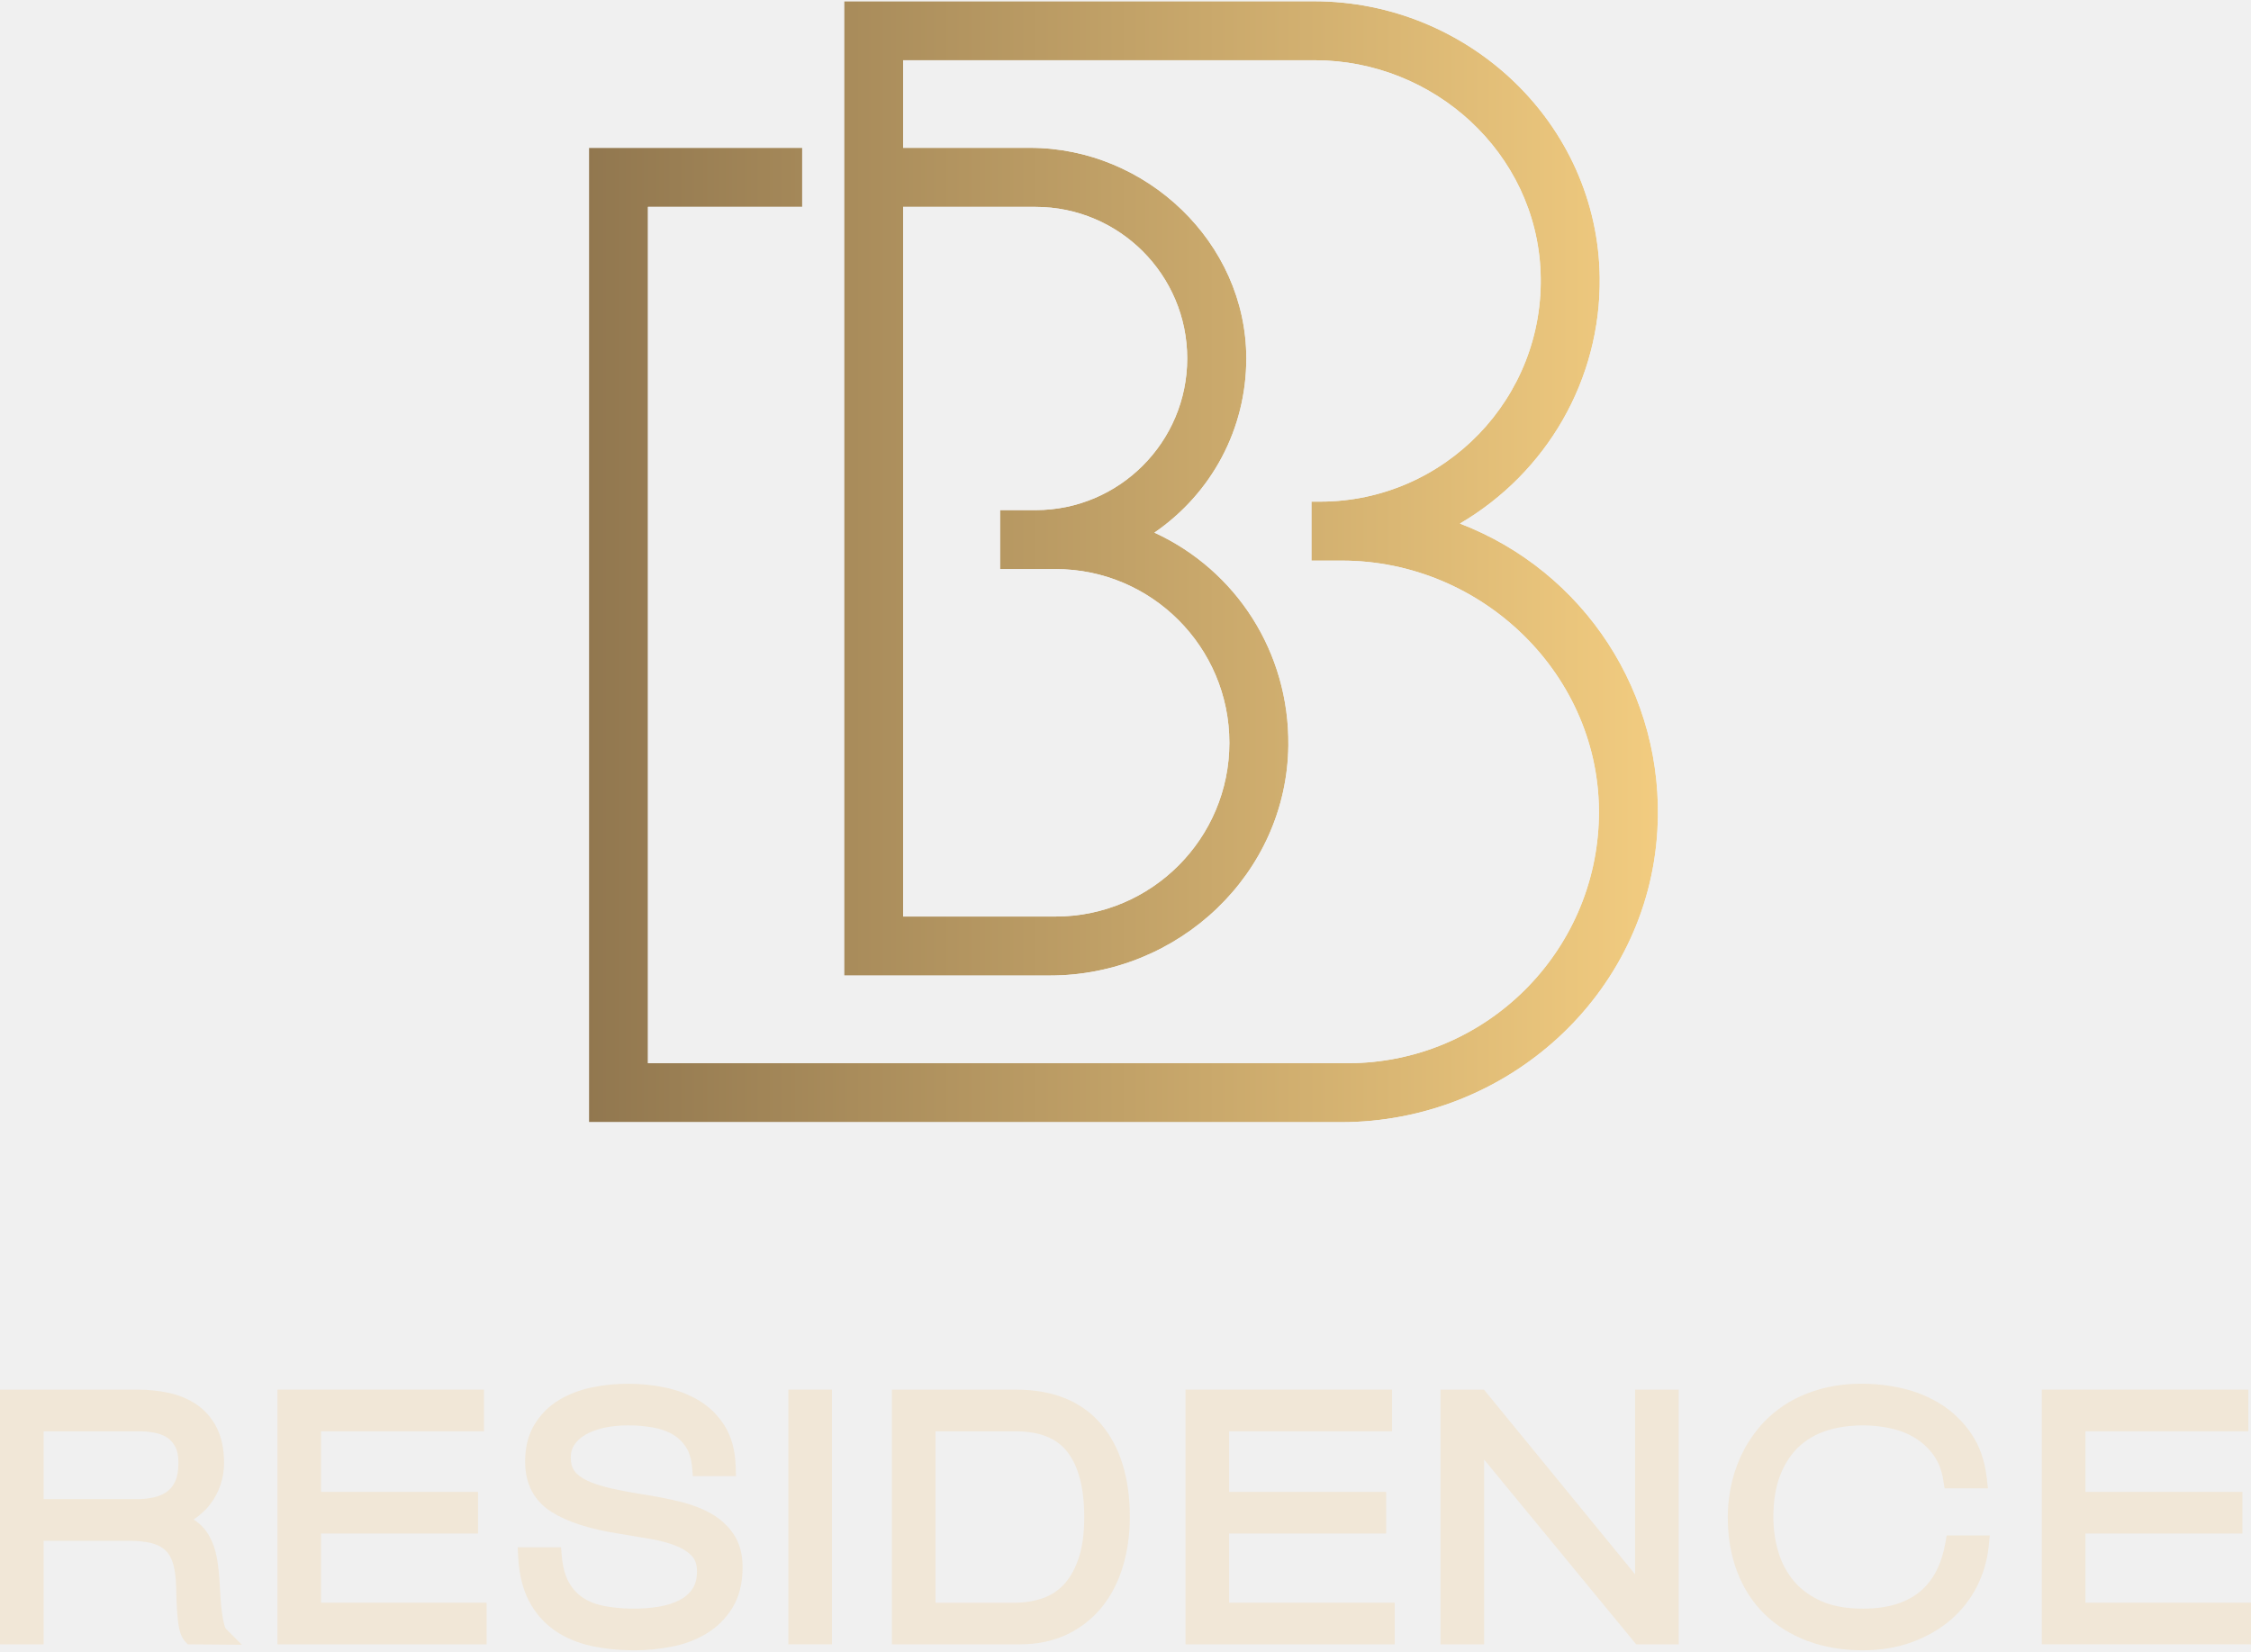
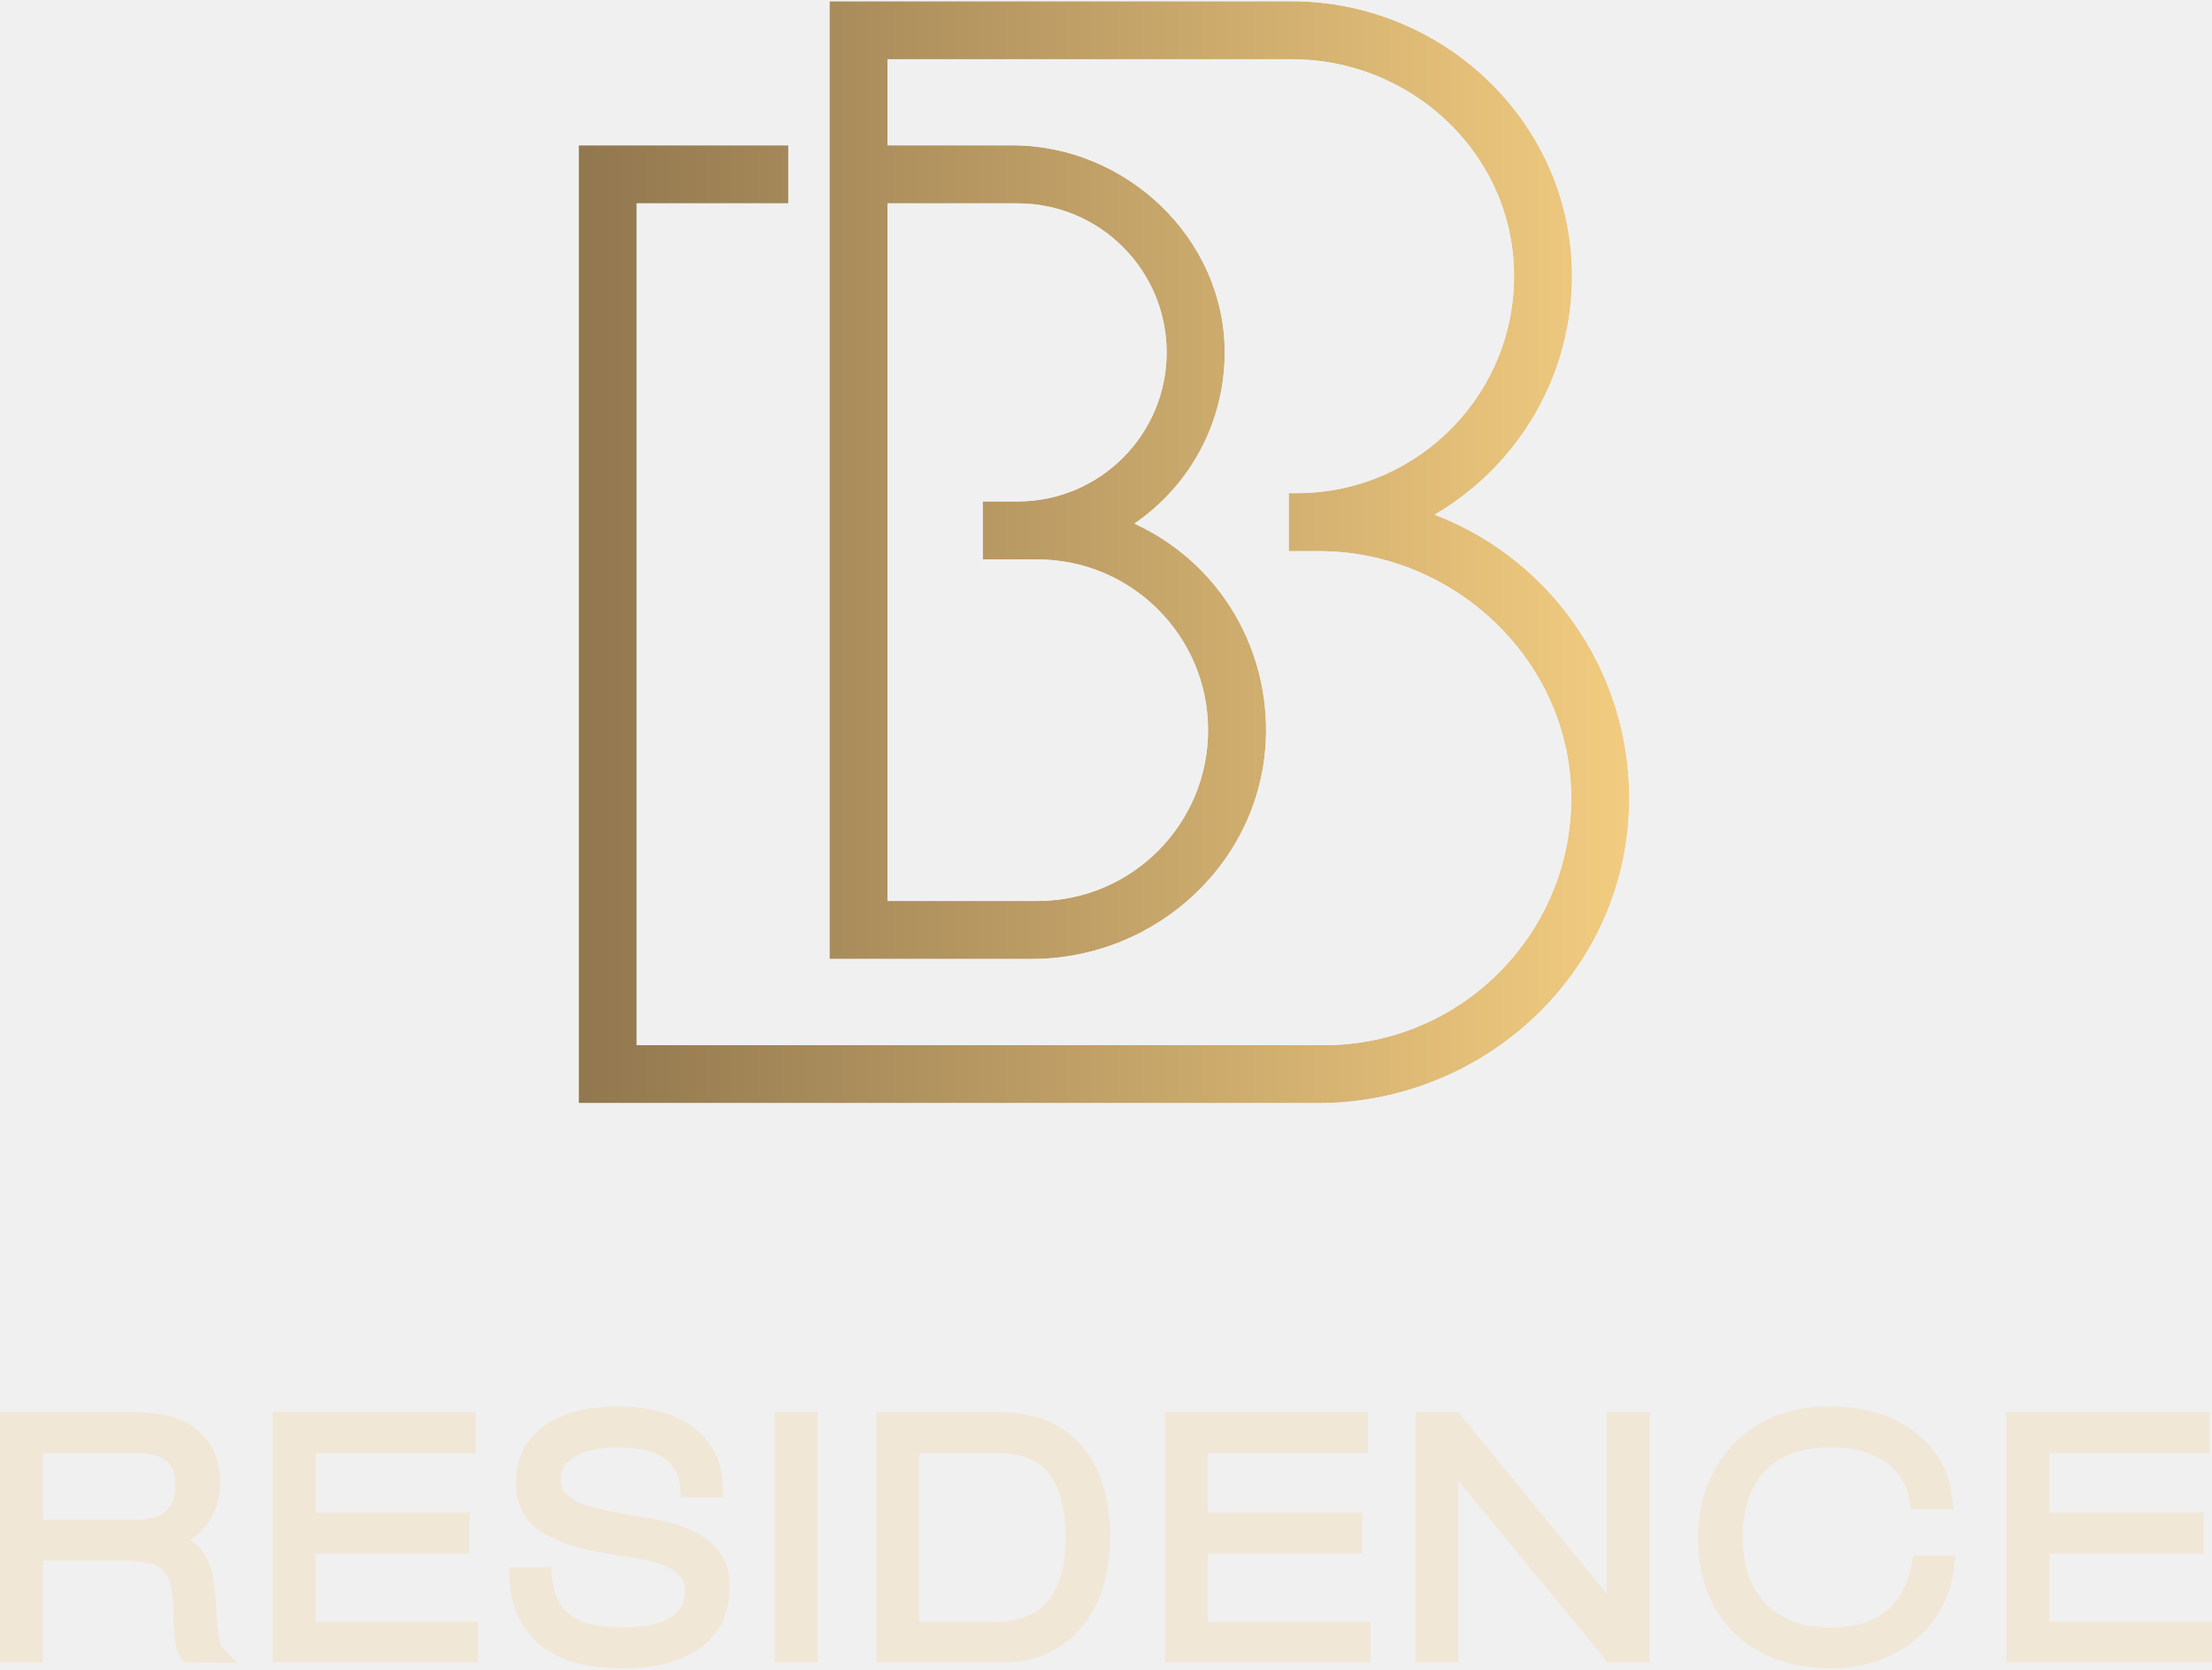
- <svg xmlns="http://www.w3.org/2000/svg" height="317" viewBox="0 0 432 317" width="432">
+ <svg xmlns="http://www.w3.org/2000/svg" height="326" viewBox="0 0 432 326" width="432">
  <linearGradient id="a" x1="-0%" x2="100%" y1="50%" y2="50%">
    <stop offset="0" stop-color="#91774f" />
    <stop offset="1" stop-color="#f2cc80" />
  </linearGradient>
  <mask id="b" fill="#fff">
-     <path d="m48.966 0v187h39.507c24.659 0 45.483-19.524 45.748-44.182.19-17.817-9.951-33.569-25.702-40.827 11.018-7.577 17.634-19.912 17.632-33.437-.003-22.24-19.233-40.423-41.473-40.423h-24.391v-16.81h78.967c22.936 0 42.499 17.792 43.374 40.71.922 24.099-18.43 44.012-42.328 44.012h-1.648v11.322h5.849c26.993 0 49.786 22.087 49.32 49.077-.45 26.213-21.904 47.387-48.204 47.387h-134.296v-164.356h29.599v-11.342h-40.92v187.02h144.355c31.738 0 58.841-24.334 60.692-56.016 1.535-26.248-14.123-49.772-37.896-58.884 16.67-9.775 27.037-27.627 26.828-47.151-.319-29.609-25.212-53.1-54.825-53.1zm11.321 39.473h25.437c16.043 0 29.087 13.043 29.087 29.088 0 16.045-13.044 29.107-29.087 29.107h-6.833v11.322h10.675c18.382 0 33.335 14.955 33.335 33.335 0 18.397-14.953 33.353-33.335 33.353h-29.279z" fill="#fff" fill-rule="evenodd" />
+     <path d="m48.966 0v187h39.507c24.659 0 45.484-19.524 45.749-44.182.189-17.817-9.952-33.569-25.703-40.827 11.018-7.577 17.634-19.912 17.632-33.437-.003-22.24-19.233-40.423-41.473-40.423h-24.391v-16.81h78.967c22.936 0 42.499 17.792 43.374 40.71.923 24.099-18.431 44.012-42.329 44.012h-1.646v11.322h5.848c26.994 0 49.786 22.087 49.32 49.077-.45 26.213-21.904 47.387-48.204 47.387h-134.296v-164.356h29.599v-11.342h-40.92v187.02h144.355c31.738 0 58.841-24.334 60.692-56.016 1.535-26.248-14.123-49.772-37.897-58.884 16.67-9.775 27.037-27.627 26.829-47.151-.319-29.609-25.213-53.1-54.825-53.1zm11.321 39.473h25.437c16.043 0 29.087 13.043 29.087 29.088s-13.044 29.107-29.087 29.107h-6.833v11.322h10.675c18.381 0 33.335 14.955 33.335 33.335 0 18.397-14.954 33.353-33.335 33.353h-29.279z" fill="#fff" fill-rule="evenodd" />
  </mask>
  <g fill="none" fill-rule="evenodd">
-     <g fill="#f1e7d7" transform="translate(.0003 265.5924)">
+     <g fill="#f1e7d7" transform="translate(.0003 274.5924)">
      <path d="m26.342 22.157h-17.971v-13.026h18.414c.932 0 1.914.097 2.916.285.884.168 1.675.474 2.355.912.63.404 1.142.975 1.565 1.742.416.756.627 1.81.627 3.132 0 1.453-.209 2.641-.621 3.53-.397.856-.906 1.5-1.558 1.969-.712.514-1.52.872-2.471 1.093-1.041.24-2.136.363-3.256.363m16.693 24.077c-.171-.663-.317-1.432-.433-2.288-.12-.888-.211-1.793-.272-2.72l-.155-2.496c-.089-1.933-.269-3.673-.533-5.175-.288-1.631-.783-3.083-1.474-4.316-.737-1.312-1.749-2.381-3.008-3.176 1.277-.846 2.359-1.846 3.215-2.971.861-1.132 1.521-2.391 1.963-3.74.439-1.341.661-2.736.661-4.15 0-2.644-.471-4.916-1.402-6.753-.94-1.855-2.243-3.356-3.872-4.46-1.566-1.058-3.369-1.811-5.362-2.238-1.895-.406-3.877-.612-5.894-.612h-26.469v48.888h8.371v-19.878h16.325c1.771 0 3.272.16 4.465.477 1.05.278 1.916.729 2.572 1.34.652.606 1.128 1.418 1.456 2.483.37 1.204.577 2.728.615 4.521.043 2.575.153 4.708.327 6.337.218 2.056.637 3.326 1.355 4.116l.549.604 10.4.08-3.147-3.147c-.005-.007-.112-.178-.253-.726" />
      <path d="m61.61 28.755h30.133v-7.99h-30.133v-11.635h31.273v-7.991h-39.645v48.887h40.151v-7.992h-31.779z" />
      <path d="m136.412 24.893c-1.679-.942-3.601-1.685-5.714-2.208-2.008-.496-4.09-.92-6.208-1.267-2.69-.413-5.075-.853-7.092-1.305-1.93-.434-3.534-.952-4.771-1.544-1.081-.515-1.886-1.136-2.397-1.847-.47-.657-.698-1.505-.698-2.597 0-.906.221-1.682.676-2.372.503-.762 1.186-1.393 2.092-1.929.969-.575 2.155-1.027 3.521-1.341 2.877-.657 6.489-.619 9.52-.076 1.425.256 2.692.702 3.763 1.326 1.029.602 1.855 1.387 2.526 2.402.648.979 1.048 2.299 1.19 3.922l.146 1.683h8.278l-.061-1.902c-.095-3.012-.782-5.584-2.043-7.646-1.25-2.041-2.906-3.696-4.92-4.917-1.939-1.177-4.146-2.032-6.562-2.541-4.544-.947-9.438-.987-14.047-.03-2.325.483-4.446 1.293-6.301 2.407-1.937 1.16-3.521 2.731-4.707 4.669-1.21 1.975-1.823 4.386-1.823 7.168 0 4.286 1.706 7.537 5.07 9.662 3.05 1.926 7.307 3.296 12.999 4.185 2.062.338 4.073.674 6.029 1.009 1.825.315 3.47.76 4.887 1.321 1.271.506 2.3 1.18 3.058 2.004.631.687.938 1.635.938 2.899 0 1.382-.294 2.509-.876 3.351-.634.917-1.449 1.624-2.494 2.164-1.133.585-2.441 1.003-3.889 1.244-3.506.586-7.284.472-10.383-.091-1.606-.292-3.009-.819-4.169-1.568-1.132-.733-2.032-1.705-2.755-2.976-.73-1.28-1.195-2.986-1.38-5.073l-.15-1.68h-8.32l.108 1.946c.183 3.29.881 6.11 2.077 8.384 1.209 2.301 2.862 4.193 4.913 5.623 2.007 1.4 4.37 2.402 7.026 2.979 2.546.554 5.351.835 8.336.835 2.292 0 4.643-.224 6.99-.667 2.442-.461 4.688-1.293 6.675-2.472 2.061-1.223 3.761-2.886 5.051-4.942 1.322-2.103 1.992-4.754 1.992-7.879 0-2.52-.587-4.659-1.745-6.358-1.107-1.622-2.572-2.953-4.356-3.955" />
      <path d="m151.297 50.027h8.372v-48.888h-8.372z" />
      <path d="m179.545 9.131h15.249c4.677 0 7.96 1.291 10.037 3.947 2.156 2.756 3.249 6.964 3.249 12.505 0 3.237-.381 5.96-1.131 8.093-.729 2.078-1.696 3.747-2.875 4.962-1.173 1.209-2.505 2.051-4.071 2.573-1.639.546-3.391.824-5.209.824h-15.249zm15.438-7.992h-23.81v48.888h24.507c3.43 0 6.512-.647 9.158-1.925 2.643-1.275 4.891-3.054 6.681-5.286 1.768-2.204 3.114-4.833 4.001-7.813.87-2.921 1.311-6.091 1.311-9.42 0-7.506-1.851-13.497-5.5-17.809-3.729-4.402-9.229-6.635-16.348-6.635z" />
-       <path d="m235.885 28.755h30.134v-7.99h-30.134v-11.635h31.273v-7.991h-39.644v48.887h40.15v-7.992h-31.779z" />
-       <path d="m313.798 36.589-28.998-35.45h-8.352v48.888h8.371v-35.473l29.192 35.473h8.159v-48.888h-8.372z" />
-       <path d="m373.33 30.643c-.347 1.962-.927 3.748-1.725 5.305-.769 1.504-1.792 2.805-3.036 3.868-1.244 1.061-2.779 1.89-4.561 2.466-1.835.592-4.03.892-6.524.892-3.141 0-5.827-.49-7.983-1.454-2.139-.958-3.898-2.248-5.228-3.838-1.349-1.612-2.349-3.479-2.97-5.548-.642-2.139-.967-4.411-.967-6.752 0-3.05.428-5.715 1.271-7.918.827-2.165 1.992-3.987 3.457-5.416 1.459-1.421 3.246-2.491 5.311-3.18 3.712-1.233 8.39-1.428 12.648-.457 1.725.393 3.299 1.036 4.677 1.909 1.353.861 2.51 1.963 3.441 3.277.904 1.277 1.511 2.867 1.803 4.728l.245 1.557h8.329l-.236-2.053c-.372-3.24-1.357-6.061-2.931-8.387-1.55-2.29-3.476-4.179-5.727-5.618-2.213-1.414-4.682-2.452-7.336-3.087-5.741-1.373-11.708-1.175-16.274.185-2.504.742-4.747 1.769-6.67 3.048-1.919 1.282-3.59 2.792-4.966 4.489-1.361 1.677-2.489 3.495-3.351 5.402-.857 1.894-1.486 3.853-1.87 5.819-.38 1.942-.572 3.861-.572 5.702 0 3.84.604 7.373 1.798 10.501 1.207 3.167 2.97 5.903 5.244 8.131 2.264 2.218 5.035 3.952 8.238 5.156 3.171 1.192 6.743 1.796 10.619 1.796 3.45 0 6.636-.529 9.467-1.57 2.83-1.042 5.32-2.473 7.4-4.255 2.097-1.797 3.791-3.947 5.033-6.387 1.238-2.432 2.007-5.058 2.281-7.807l.202-2.027h-8.267z" />
+       <path d="m235.885 28.755h30.133v-7.99h-30.133v-11.635h31.272v-7.991h-39.644v48.887h40.15v-7.992h-31.778z" />
+       <path d="m313.798 36.589-28.998-35.45h-8.352v48.888h8.372v-35.473l29.191 35.473h8.159v-48.888h-8.372z" />
+       <path d="m373.33 30.643c-.347 1.962-.926 3.748-1.725 5.305-.77 1.504-1.791 2.805-3.036 3.868-1.244 1.061-2.779 1.89-4.561 2.466-1.835.592-4.03.892-6.524.892-3.141 0-5.827-.49-7.983-1.454-2.139-.958-3.898-2.248-5.228-3.838-1.35-1.612-2.349-3.479-2.97-5.548-.642-2.139-.967-4.411-.967-6.752 0-3.05.428-5.715 1.271-7.918.827-2.165 1.992-3.987 3.458-5.416 1.458-1.421 3.245-2.491 5.31-3.18 3.712-1.233 8.39-1.428 12.649-.457 1.724.393 3.298 1.036 4.676 1.909 1.352.861 2.51 1.963 3.441 3.277.903 1.277 1.511 2.867 1.804 4.728l.244 1.557h8.328l-.235-2.053c-.371-3.24-1.357-6.061-2.931-8.387-1.55-2.29-3.476-4.179-5.727-5.618-2.213-1.414-4.682-2.452-7.336-3.087-5.741-1.373-11.708-1.175-16.274.185-2.504.742-4.747 1.769-6.67 3.048-1.92 1.282-3.59 2.792-4.966 4.489-1.361 1.677-2.489 3.495-3.35 5.402-.858 1.894-1.488 3.853-1.871 5.819-.38 1.942-.573 3.861-.573 5.702 0 3.84.605 7.373 1.799 10.501 1.206 3.167 2.97 5.903 5.244 8.131 2.264 2.218 5.036 3.952 8.238 5.156 3.171 1.192 6.743 1.796 10.619 1.796 3.45 0 6.636-.529 9.467-1.57 2.83-1.042 5.32-2.473 7.4-4.255 2.097-1.797 3.791-3.947 5.033-6.387 1.238-2.432 2.006-5.058 2.281-7.807l.202-2.027h-8.268z" />
      <path d="m400.221 42.035v-13.279h30.133v-7.991h-30.133v-11.634h31.272v-7.992h-39.644v48.888h40.15v-7.992z" />
    </g>
-     <path d="m48.966 0v187h39.507c24.659 0 45.483-19.524 45.748-44.182.19-17.817-9.951-33.569-25.702-40.827 11.018-7.577 17.634-19.912 17.632-33.437-.003-22.24-19.233-40.423-41.473-40.423h-24.391v-16.81h78.967c22.936 0 42.499 17.792 43.374 40.71.922 24.099-18.43 44.012-42.328 44.012h-1.648v11.322h5.849c26.993 0 49.786 22.087 49.32 49.077-.45 26.213-21.904 47.387-48.204 47.387h-134.296v-164.356h29.599v-11.342h-40.92v187.02h144.355c31.738 0 58.841-24.334 60.692-56.016 1.535-26.248-14.123-49.772-37.896-58.884 16.67-9.775 27.037-27.627 26.828-47.151-.319-29.609-25.212-53.1-54.825-53.1zm11.321 39.473h25.437c16.043 0 29.087 13.043 29.087 29.088 0 16.045-13.044 29.107-29.087 29.107h-6.833v11.322h10.675c18.382 0 33.335 14.955 33.335 33.335 0 18.397-14.953 33.353-33.335 33.353h-29.279z" fill="url(#a)" mask="url(#b)" transform="translate(113.033 .242)" />
+     <path d="m48.966 0v187h39.507c24.659 0 45.484-19.524 45.749-44.182.189-17.817-9.952-33.569-25.703-40.827 11.018-7.577 17.634-19.912 17.632-33.437-.003-22.24-19.233-40.423-41.473-40.423h-24.391v-16.81h78.967c22.936 0 42.499 17.792 43.374 40.71.923 24.099-18.431 44.012-42.329 44.012h-1.646v11.322h5.848c26.994 0 49.786 22.087 49.32 49.077-.45 26.213-21.904 47.387-48.204 47.387h-134.296v-164.356h29.599v-11.342h-40.92v187.02h144.355c31.738 0 58.841-24.334 60.692-56.016 1.535-26.248-14.123-49.772-37.897-58.884 16.67-9.775 27.037-27.627 26.829-47.151-.319-29.609-25.213-53.1-54.825-53.1zm11.321 39.473h25.437c16.043 0 29.087 13.043 29.087 29.088s-13.044 29.107-29.087 29.107h-6.833v11.322h10.675c18.381 0 33.335 14.955 33.335 33.335 0 18.397-14.954 33.353-33.335 33.353h-29.279z" fill="url(#a)" mask="url(#b)" transform="translate(113.033 .242)" />
  </g>
</svg>
